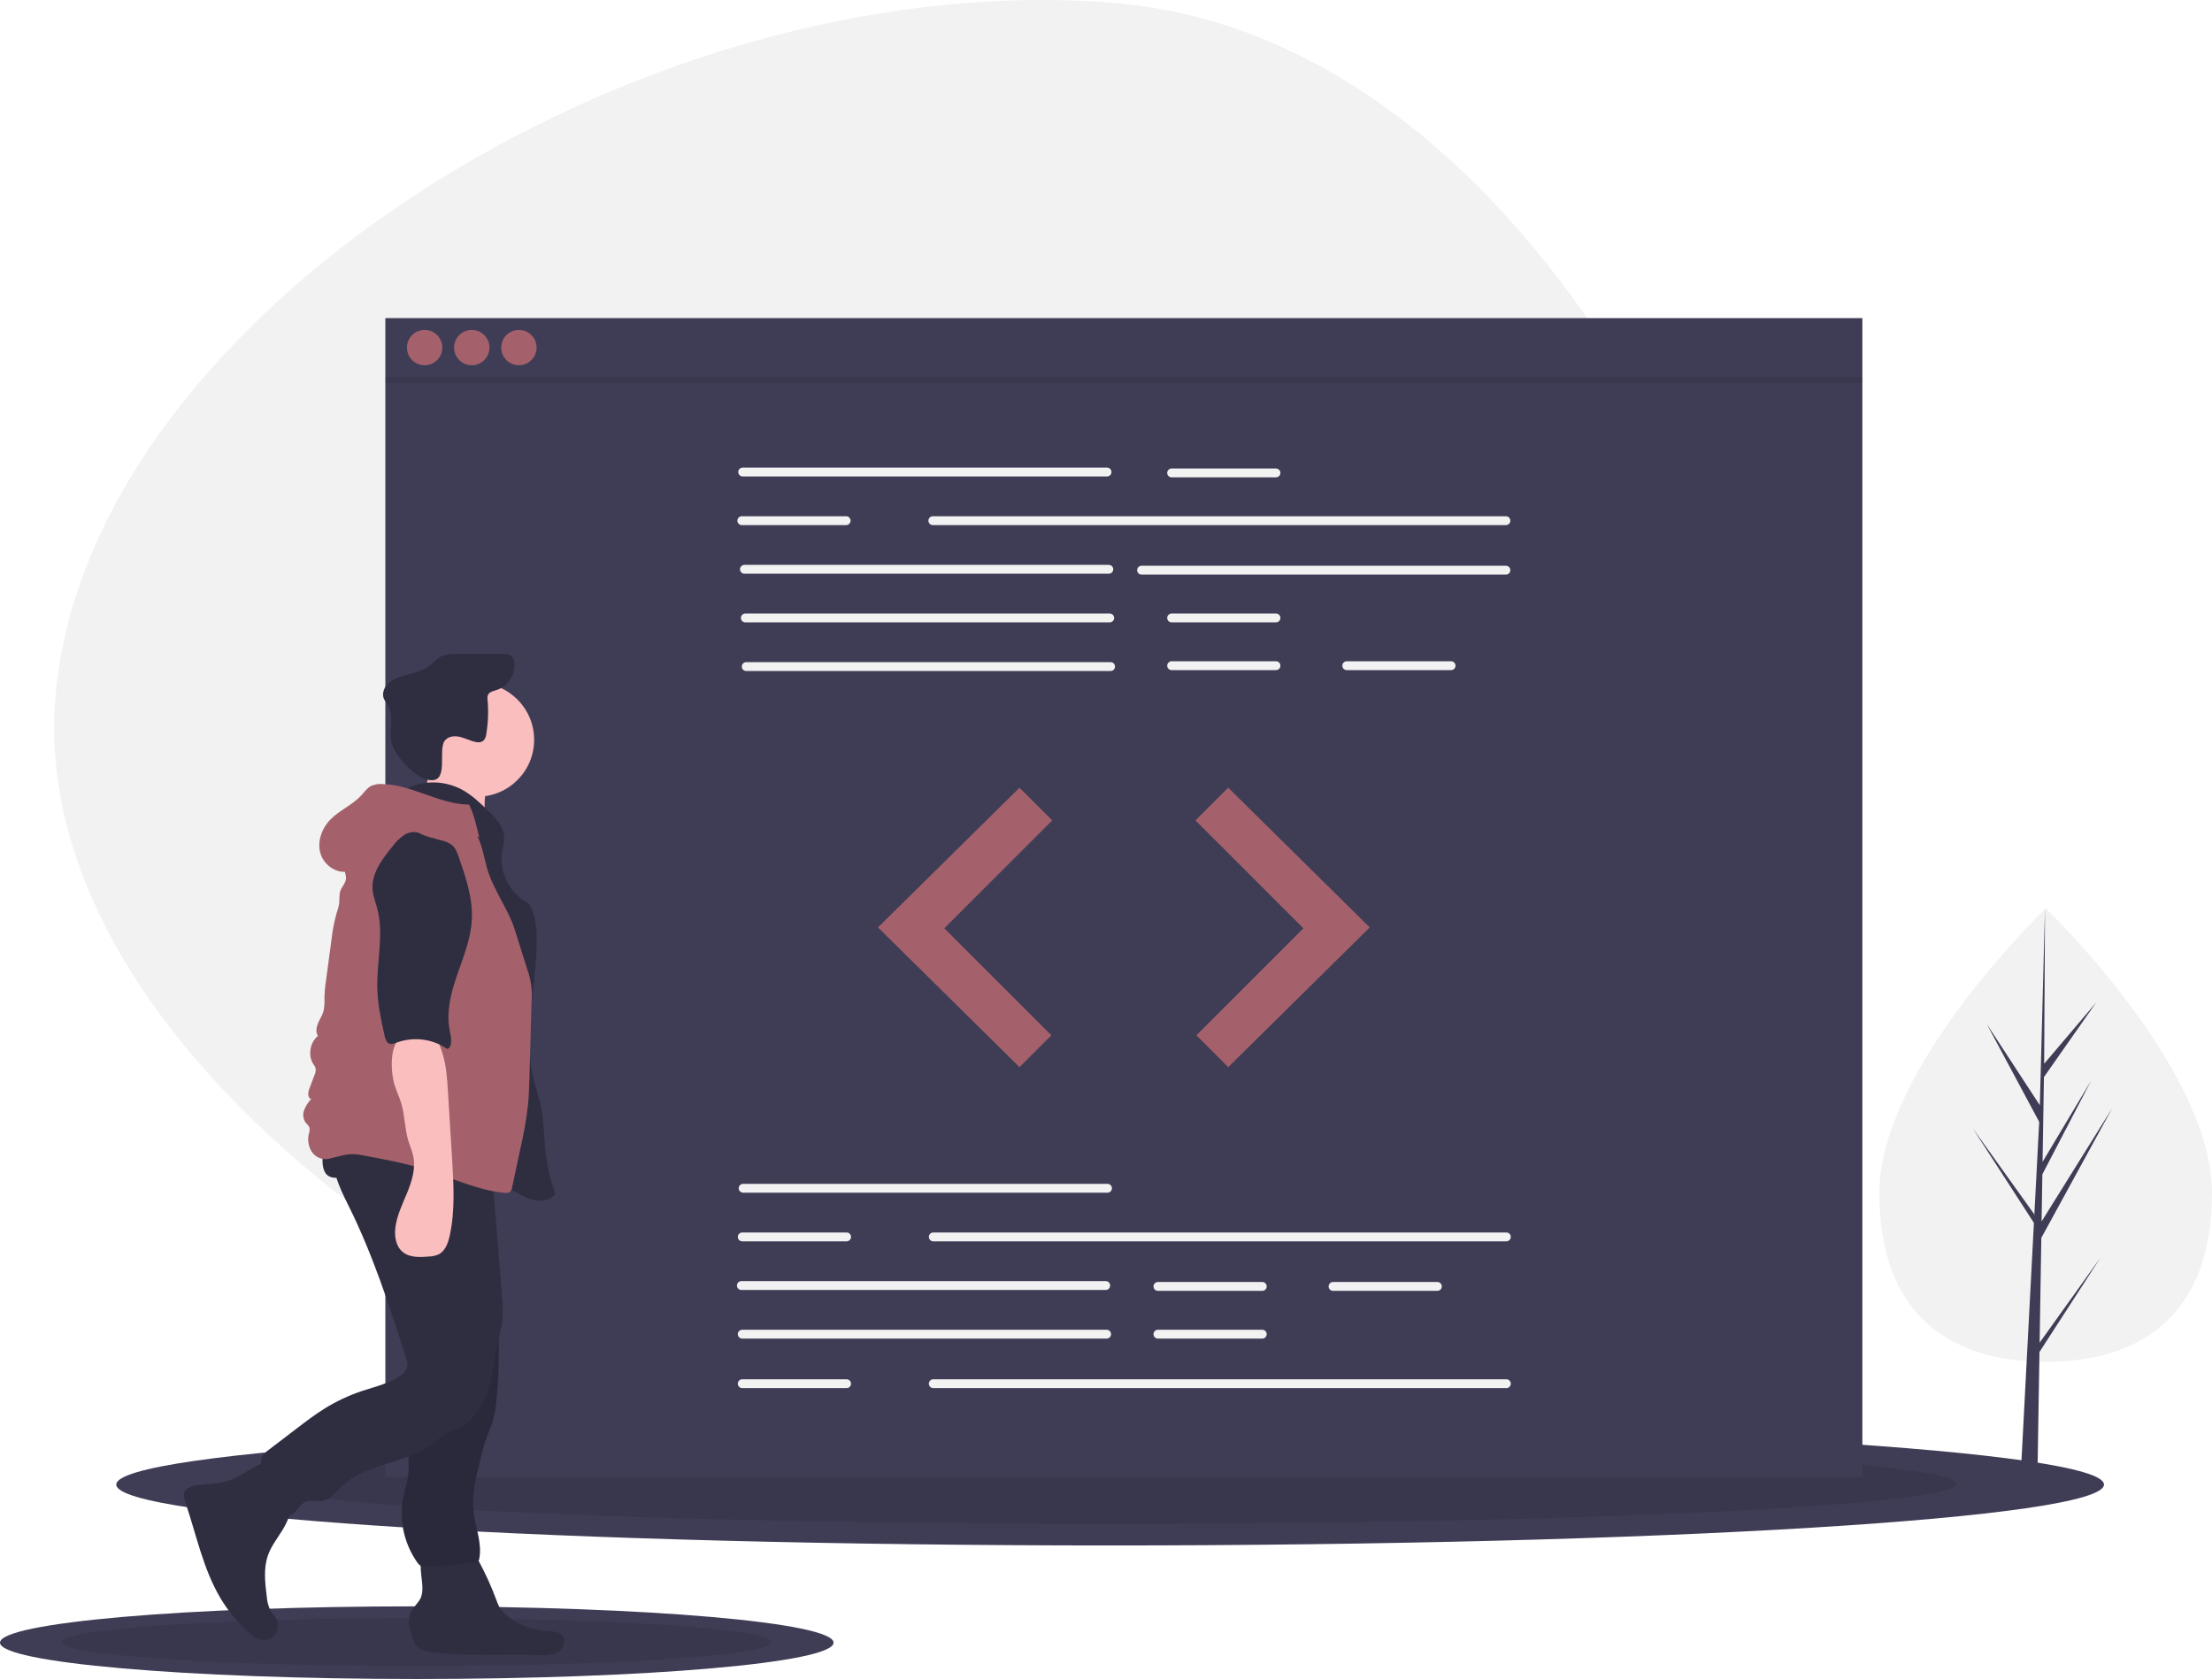
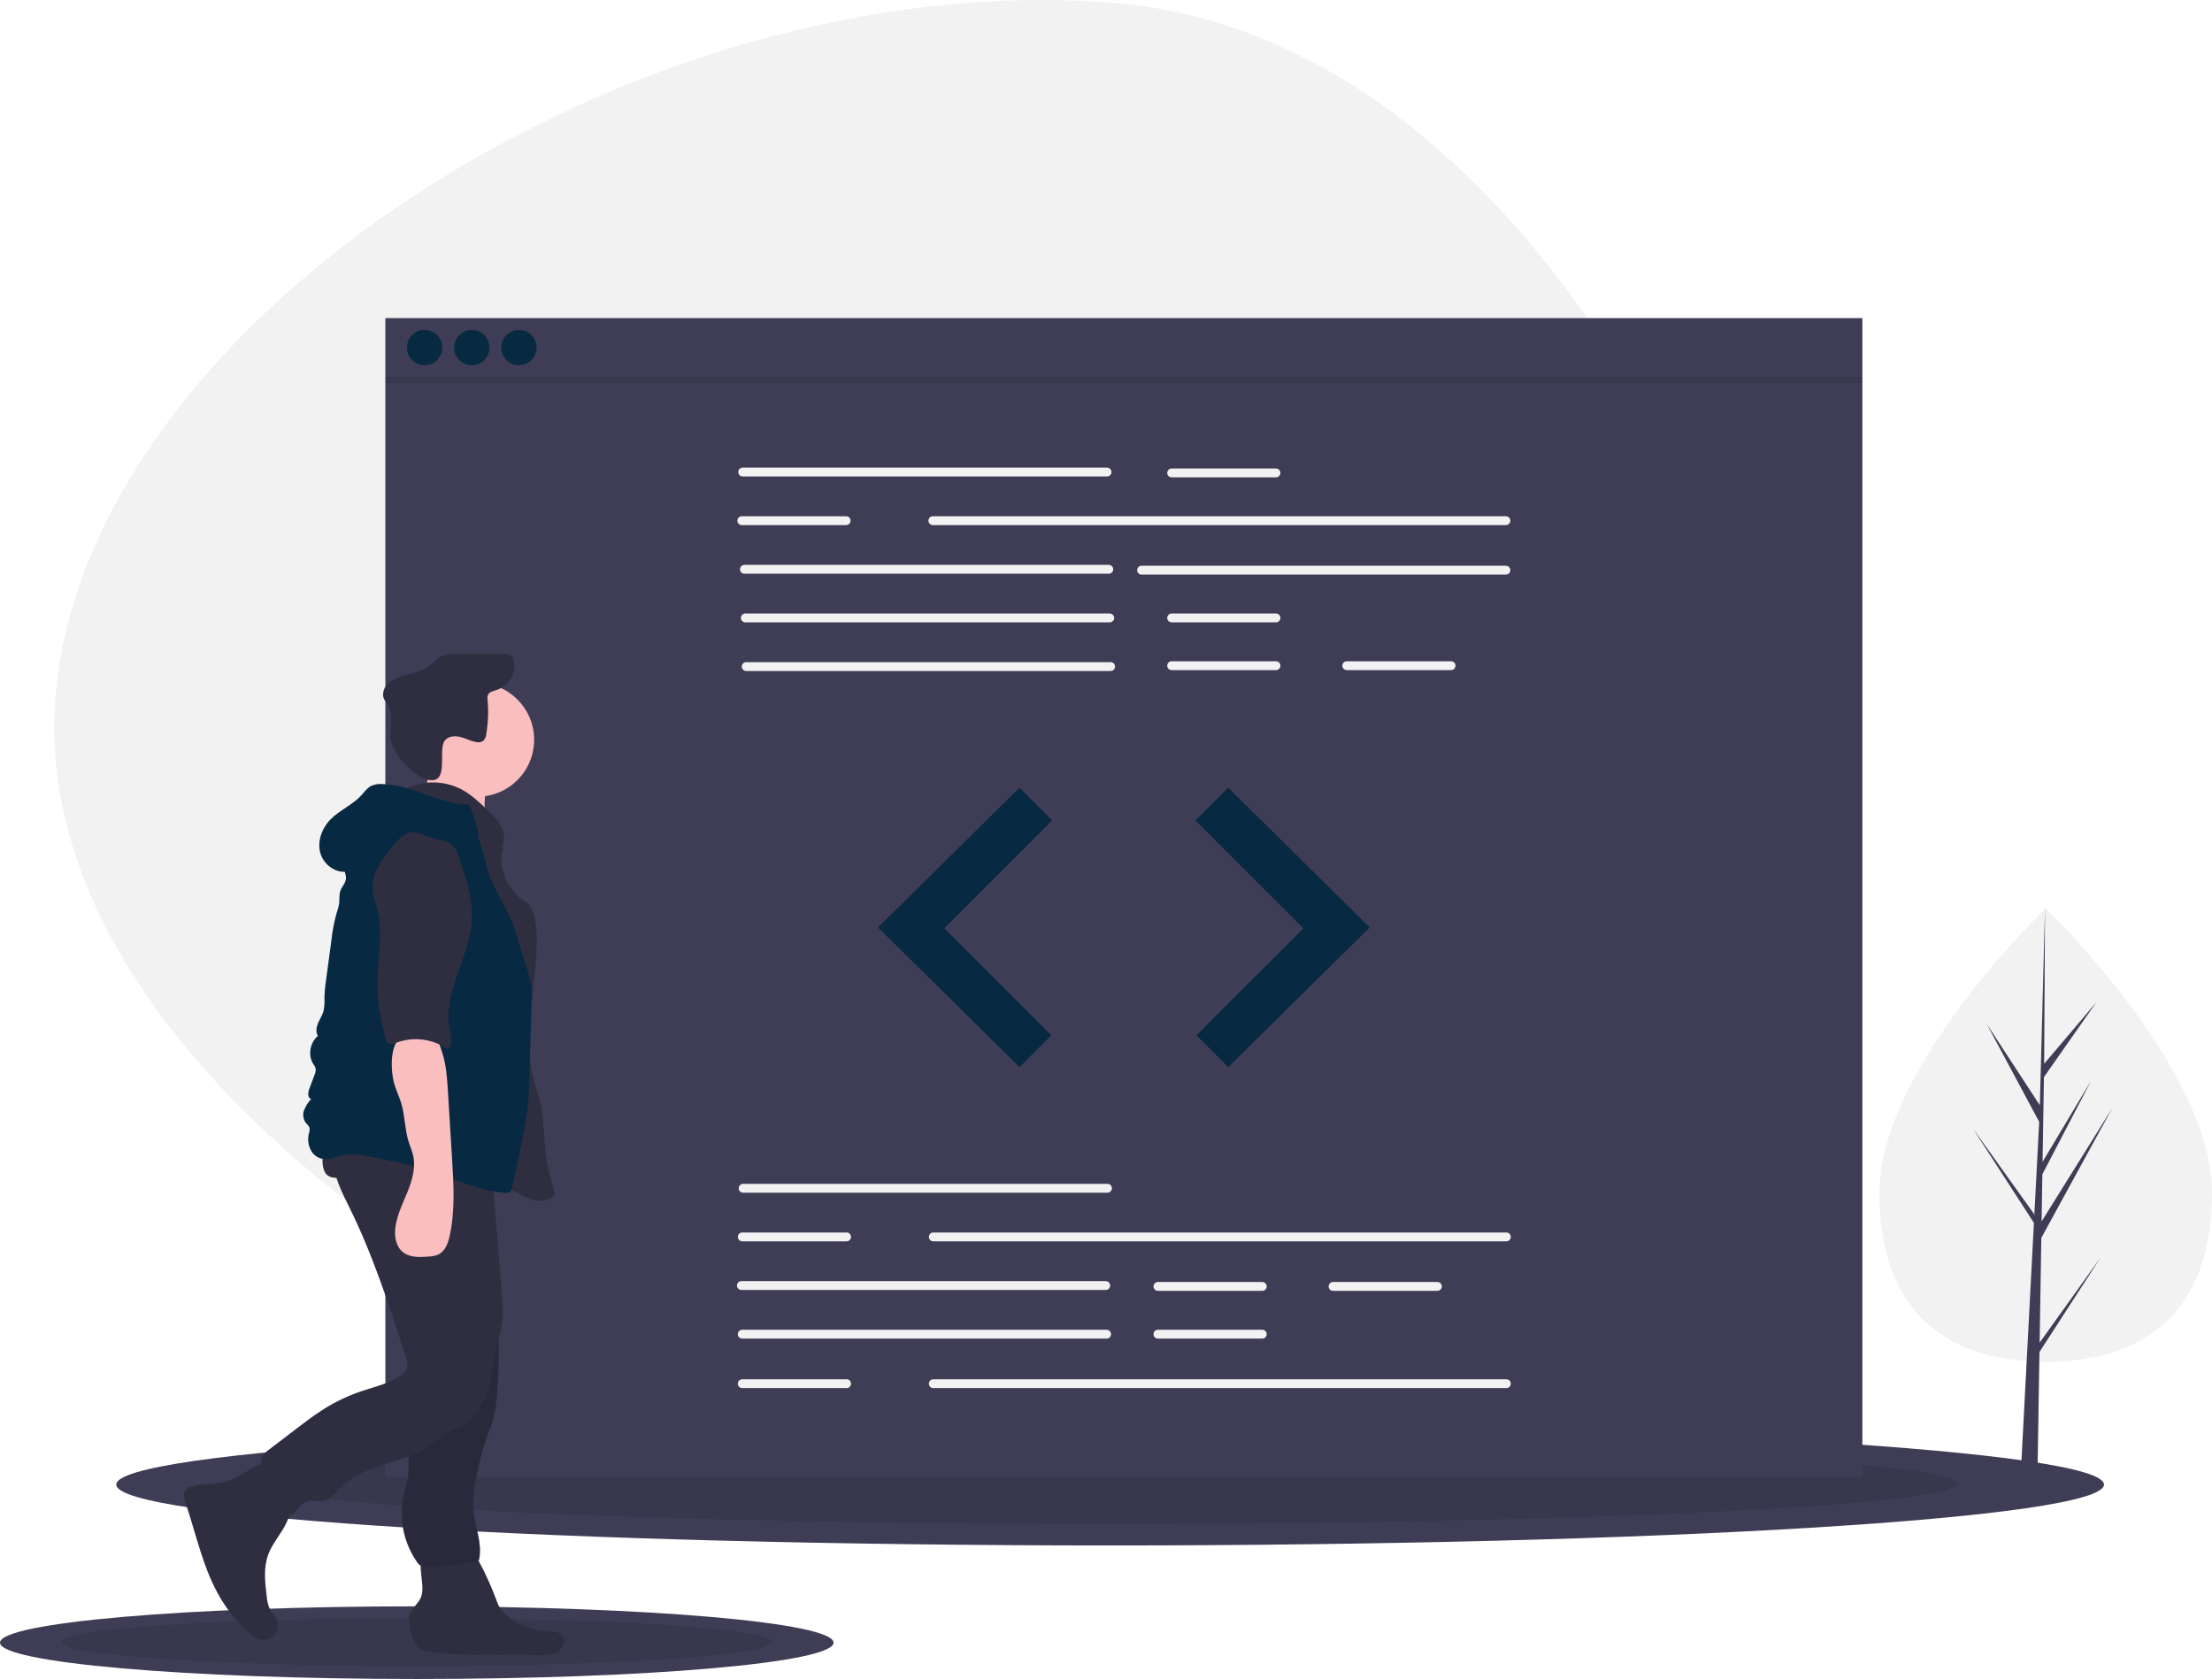
<svg xmlns="http://www.w3.org/2000/svg" data-name="Layer 1" width="1126.194" height="855" viewBox="0 0 1126.194 855">
  <path d="M544.864 755.938C302.465 737.49 13.394 549.672 28.111 356.28S322.797-17.142 565.196 1.305 947.128 381.167 932.41 574.558s-145.148 199.827-387.547 181.38z" fill="#f2f2f2" />
  <ellipse cx="565.194" cy="756" rx="506" ry="31" fill="#3f3d56" />
  <ellipse cx="565.194" cy="755.5" rx="431" ry="20.5" opacity=".1" />
  <ellipse cx="212.194" cy="836.5" rx="212.194" ry="18.5" fill="#3f3d56" />
  <ellipse cx="212.194" cy="836.202" rx="180.742" ry="12.234" opacity=".1" />
  <path fill="#3f3d56" d="M196.194 162h752v590h-752z" />
  <path d="M563.638 242.63H378.12a2.251 2.251 0 110-4.504h185.518a2.251 2.251 0 010 4.503zm203.079 24.765H474.932a2.251 2.251 0 010-4.503h291.785a2.251 2.251 0 110 4.503zM564.539 292.16H379.02a2.251 2.251 0 110-4.502h185.518a2.251 2.251 0 110 4.503zm202.178.45H581.199a2.251 2.251 0 010-4.502h185.518a2.251 2.251 0 110 4.503zm-201.728 24.316H379.471a2.251 2.251 0 010-4.503H564.99a2.251 2.251 0 110 4.503zm.451 24.766H379.921a2.251 2.251 0 010-4.503h185.517a2.251 2.251 0 110 4.503zm84.203-98.612h-53.134a2.251 2.251 0 010-4.503h53.134a2.251 2.251 0 110 4.502zm0 73.846h-53.134a2.251 2.251 0 010-4.503h53.134a2.251 2.251 0 110 4.503zm0 24.316h-53.134a2.251 2.251 0 110-4.503h53.134a2.251 2.251 0 110 4.503zm89.157 0h-53.134a2.251 2.251 0 010-4.503h53.133a2.251 2.251 0 110 4.503zm-307.996-73.847H377.67a2.251 2.251 0 010-4.503h53.134a2.251 2.251 0 010 4.503zM563.863 607.36H378.346a2.251 2.251 0 010-4.502h185.517a2.251 2.251 0 010 4.503zm-.9 49.532H377.445a2.251 2.251 0 110-4.503h185.518a2.251 2.251 0 010 4.503zm.45 24.766H377.895a2.251 2.251 0 110-4.503h185.518a2.251 2.251 0 110 4.503zm79.25-24.316H589.53a2.251 2.251 0 010-4.503h53.133a2.251 2.251 0 010 4.503zm0 24.316H589.53a2.251 2.251 0 010-4.503h53.133a2.251 2.251 0 110 4.503zm89.157-24.316h-53.134a2.251 2.251 0 110-4.503h53.134a2.251 2.251 0 010 4.503zm35.122-25.216H475.157a2.251 2.251 0 010-4.503h291.785a2.251 2.251 0 010 4.503zm-335.913 0h-53.134a2.251 2.251 0 010-4.503h53.134a2.251 2.251 0 010 4.503zm335.913 74.748H475.157a2.251 2.251 0 110-4.503h291.785a2.251 2.251 0 010 4.503zm-335.913 0h-53.134a2.251 2.251 0 110-4.503h53.134a2.251 2.251 0 110 4.503z" fill="#f2f2f2" />
-   <path fill="#a4616b" d="M519.06 401.13l-72.046 71.145 72.046 71.145 16.21-16.21-54.484-54.485 54.934-54.935-16.66-16.66zm106.267 0l72.046 71.145-72.046 71.145-16.21-16.21 54.485-54.485-54.935-54.935 16.66-16.66z" />
-   <circle cx="216.194" cy="177" r="9" fill="#a4616b" />
-   <circle cx="240.194" cy="177" r="9" fill="#a4616b" />
-   <circle cx="264.194" cy="177" r="9" fill="#a4616b" />
+   <path fill="#072941" d="M519.06 401.13l-72.046 71.145 72.046 71.145 16.21-16.21-54.484-54.485 54.934-54.935-16.66-16.66zm106.267 0l72.046 71.145-72.046 71.145-16.21-16.21 54.485-54.485-54.935-54.935 16.66-16.66z" />
+   <circle cx="216.194" cy="177" r="9" fill="#072941" />
+   <circle cx="240.194" cy="177" r="9" fill="#072941" />
+   <circle cx="264.194" cy="177" r="9" fill="#072941" />
  <path opacity=".1" d="M196.194 192h752v3h-752z" />
  <path d="M1126.194 607.454c0 63.77-37.911 86.037-84.677 86.037s-84.676-22.266-84.676-86.037 84.676-144.898 84.676-144.898 84.677 81.126 84.677 144.898z" fill="#f2f2f2" />
  <path fill="#3f3d56" d="M1038.433 683.736l.867-53.371 36.091-66.027-35.955 57.655.39-23.998 24.873-47.769-24.77 41.419.701-43.161 26.635-38.031-26.525 31.244.438-79.141-2.753 104.769.226-4.322-27.08-41.451 26.646 49.748-2.523 48.203-.075-1.28-31.219-43.621 31.124 48.141-.315 6.028-.057.091.026.495-6.402 122.296h8.553l1.026-63.168 31.049-48.024-30.971 43.275z" />
  <path d="M122.622 751.091a43.126 43.126 0 01-8.178 3.503c-5.08 1.387-10.508.878-15.638 2.063-2.1.485-4.386 1.499-5.054 3.548-.49 1.504.043 3.127.554 4.624 5.668 16.62 9.085 34.266 18.125 49.32a74.64 74.64 0 0013.992 16.988c2.056 1.852 4.385 3.664 7.136 3.955a7.248 7.248 0 007.37-10.182c-.81-1.801-2.317-3.197-3.289-4.916a18.757 18.757 0 01-1.819-6.99c-.893-7.11-1.754-14.538.71-21.266 1.651-4.512 4.681-8.359 7.206-12.447s4.621-8.772 4.06-13.544c-.384-3.257-1.972-6.237-3.65-9.054-1.682-2.823-5.005-10.409-8.383-11.35-3.507-.979-10.084 4.181-13.142 5.748zm92.435 57.409a14.019 14.019 0 01-.664 4.745c-1.057 2.793-3.68 4.706-5.036 7.367-1.885 3.7-1.03 8.174.218 12.135.783 2.483 1.81 5.067 3.913 6.602a12.893 12.893 0 005.954 1.908c18.036 2.496 36.358 1.064 54.558 1.587 3.317.095 6.83.211 9.725-1.41s4.686-5.697 2.717-8.368c-1.769-2.398-5.265-2.376-8.242-2.517a33.912 33.912 0 01-20.913-8.615 15.112 15.112 0 01-2.934-3.377 20.753 20.753 0 01-1.534-3.517 156.799 156.799 0 00-9.083-20.119c-.98-1.815-2.087-3.705-3.906-4.676a10.323 10.323 0 00-4.24-.926c-4.536-.294-16.283-1.838-19.79 1.69-3.242 3.26-.672 13.351-.743 17.491z" fill="#2f2e41" />
  <circle cx="242.971" cy="376.72" r="28.975" fill="#fbbebe" />
  <path d="M216.806 400.646c-1.724 4.614-4.647 8.947-8.9 11.43l40.074 8.174a42.453 42.453 0 01-.562-17.869 10.3 10.3 0 00.24-4.409c-.754-2.907-4.027-4.306-6.955-4.974-7.314-1.667-13.782-2.561-20.579-5.792-2.077 3.557-1.787 9.34-3.318 13.44z" fill="#fbbebe" />
  <path d="M207.57 401.227a31.338 31.338 0 0127.314.714c5.138 2.707 9.392 6.794 13.571 10.826 3.853 3.717 7.963 7.972 8.236 13.319.133 2.59-.676 5.122-1.084 7.683a25.766 25.766 0 0013.78 26.47c3.184 5.303 3.84 11.729 3.89 17.914.185 23.436-7.21 47.16-1.93 69.995 1.239 5.362 3.16 10.554 4.231 15.952 1.387 6.99 1.319 14.18 2.044 21.27a95.266 95.266 0 005.114 22.495c-1.744 2.774-5.374 3.837-8.643 3.613s-6.325-1.644-9.242-3.136c-14.123-7.227-27.059-16.757-41.687-22.9-9.677-4.063-19.987-6.595-29.376-11.288s-18.12-12.142-20.99-22.238c-1.241-4.365-1.318-8.965-1.385-13.503-.286-19.114-.55-38.436 3.61-57.094 3.669-16.453 10.741-32.194 12.284-48.98.502-5.465.513-11.314 3.566-15.874 4.315-6.445 13.632-8.114 16.698-15.238z" fill="#2f2e41" />
  <path d="M226.492 377.13c1.707-2.228 5-2.531 7.727-1.872s5.243 2.064 7.998 2.598a4.675 4.675 0 003.743-.526 5.444 5.444 0 001.616-3.57 68.163 68.163 0 00.67-17.38 5.147 5.147 0 01.16-2.438c.681-1.643 2.762-2.034 4.461-2.562a13.316 13.316 0 009.013-13.633 5.42 5.42 0 00-1.657-3.74c-1.175-.958-2.82-1.017-4.336-1.029q-11.683-.094-23.366.006c-2.883.024-5.91.095-8.41 1.532-1.847 1.063-3.221 2.773-4.88 4.112-4.326 3.491-10.178 4.201-15.441 5.99a15.308 15.308 0 00-6.768 4.036c-1.75 2-2.592 4.974-1.492 7.393a26.252 26.252 0 001.886 2.904c3.105 4.964 1.038 11.403 1.502 17.24.579 7.288 11.365 19.111 18.679 20.836 11.807 2.784 4.986-15.113 8.895-19.898zm-16.358 319.553c.745 5.321 1.701 10.661 1.446 16.029-.357 7.493-3.06 14.714-3.56 22.2-.372 5.59.49 11.241-.286 16.79-.497 3.554-1.656 6.979-2.373 10.494a43.395 43.395 0 006.973 33.266 5.448 5.448 0 002.024 1.96 5.714 5.714 0 002.507.333 179.947 179.947 0 0025.17-2.288 2.414 2.414 0 001.617-.713 2.266 2.266 0 00.35-.954c1.545-7.936-1.976-15.893-2.871-23.928-.956-8.58 1.103-17.178 3.146-25.565a113.548 113.548 0 013.467-12.228c.988-2.697 2.181-5.32 3.037-8.063a61.46 61.46 0 002.202-13.202q.892-10.575.945-21.2a88.958 88.958 0 00-1.665-20.01c-1.878-8.337-5.724-16.08-9.536-23.73a15.029 15.029 0 00-5.618 2.67 125.38 125.38 0 01-15.35 8.481c-3.567 1.657-10.522 2.834-12.786 6.286-2.232 3.405-.792 10.35-.621 14.106q.439 9.667 1.782 19.266z" fill="#2f2e41" />
  <path d="M210.134 696.683c.745 5.321 1.701 10.661 1.446 16.029-.357 7.493-3.06 14.714-3.56 22.2-.372 5.59.49 11.241-.286 16.79-.497 3.554-1.656 6.979-2.373 10.494a43.395 43.395 0 006.973 33.266 5.448 5.448 0 002.024 1.96 5.714 5.714 0 002.507.333 179.947 179.947 0 0025.17-2.288 2.414 2.414 0 001.617-.713 2.266 2.266 0 00.35-.954c1.545-7.936-1.976-15.893-2.871-23.928-.956-8.58 1.103-17.178 3.146-25.565a113.548 113.548 0 013.467-12.228c.988-2.697 2.181-5.32 3.037-8.063a61.46 61.46 0 002.202-13.202q.892-10.575.945-21.2a88.958 88.958 0 00-1.665-20.01c-1.878-8.337-5.724-16.08-9.536-23.73a15.029 15.029 0 00-5.618 2.67 125.38 125.38 0 01-15.35 8.481c-3.567 1.657-10.522 2.834-12.786 6.286-2.232 3.405-.792 10.35-.621 14.106q.439 9.667 1.782 19.266z" opacity=".1" />
  <path d="M170.961 583.018c-3.848 10.36 1.808 21.554 6.722 31.452 12.106 24.386 20.513 50.408 28.875 76.317.626 1.941 1.252 4.059.554 5.975a7.825 7.825 0 01-2.822 3.347c-5.766 4.379-13.107 5.938-19.975 8.23a90.184 90.184 0 00-18.943 8.88c-4.976 3.083-9.639 6.643-14.291 10.197l-14.812 11.312a9.903 9.903 0 00-2.476 2.397c-1.429 2.241-.844 5.167-.132 7.728a131.432 131.432 0 007.252 19.792 6.911 6.911 0 002.63 3.447c2.312 1.242 5.14-.405 6.905-2.347s3.292-4.36 5.78-5.193c2.487-.833 5.223.176 7.819-.189 4.198-.59 6.986-4.457 10.012-7.426 12.366-12.131 33.01-11.251 46.613-21.977a59.228 59.228 0 016.23-4.868c2.3-1.36 4.908-2.105 7.294-3.307 7.257-3.654 11.819-11.208 14.262-18.957s3.141-15.928 4.897-23.86c.908-4.101 2.103-8.158 2.507-12.339a66.094 66.094 0 00-.253-11.666l-4.908-60.715c-.4-4.943-.8-9.893-1.576-14.79-14.577.52-29.143 1.107-43.728 1.28-11.605.136-23.424.948-34.436-2.72z" fill="#2f2e41" />
  <path d="M165.602 597.221c1.978 3.18 6.79 3.114 10.105 1.37s5.889-4.672 9.21-6.4c4.464-2.323 9.747-2.236 14.777-2.094 7.963.225 16.025.465 23.687 2.647 7.924 2.257 15.64 6.603 23.834 5.736 1.425-.15 2.985-.56 3.76-1.765a5.544 5.544 0 00.62-2.836l.268-7.159a6.464 6.464 0 00-.57-3.625 6.082 6.082 0 00-2.716-2.08c-11.663-5.646-24.964-6.697-37.915-7.14q-9.874-.34-19.757-.28c-5.591.035-12.303-.774-17.739.72-7.295 2.005-11.265 16.954-7.563 22.906z" fill="#2f2e41" />
-   <path d="M238.84 409.726c-15.283-.136-29.132-10.223-44.413-10.469a11.514 11.514 0 00-5.392.93c-2.13 1.073-3.53 3.147-5.147 4.9-4.518 4.892-11.061 7.504-15.703 12.28-4.352 4.478-6.773 11.15-5.055 17.153s8.204 10.609 14.28 9.165a36.8 36.8 0 0114.336-19.479 72.887 72.887 0 0111.206-5.882c6.868-3.112 14.547-6.283 21.718-3.95a30.638 30.638 0 017.409 4.04l11.954 8.03c-1.393-5.494-2.646-11.656-5.194-16.718z" fill="#a4616b" />
-   <path d="M175.65 438.374c-2.03 2.532.893 6.2.446 9.413-.298 2.135-2.055 3.766-2.786 5.793-.758 2.1-.356 4.427-.644 6.642a28.489 28.489 0 01-1.275 4.73 84.975 84.975 0 00-2.686 14.025l-2.675 19.975a75.681 75.681 0 00-.846 9.078 27.107 27.107 0 01-.452 6.787c-.592 2.183-1.904 4.093-2.786 6.176s-1.292 4.602-.1 6.524c-3.991 3.325-5.178 9.854-2.387 14.235a7.9 7.9 0 011.23 2.265 5.82 5.82 0 01-.542 3.34l-2.704 7.207c-.693 1.845-.912 4.653 1.013 5.074a17.006 17.006 0 00-3.651 5.767 6.866 6.866 0 00.972 6.506 8.289 8.289 0 011.695 2.056 5.473 5.473 0 01-.196 3.243 11.906 11.906 0 001.473 9.334 8.371 8.371 0 008.418 3.608c5.41-1.22 10.273-3.147 15.728-2.146 11.746 2.156 23.53 4.32 34.906 7.952 12.984 4.146 25.556 10.225 39.126 11.5a3.798 3.798 0 002.617-.406 3.93 3.93 0 001.21-2.488l4.194-19.665a202.363 202.363 0 003.855-22.027c.477-4.781.613-9.59.75-14.393l1.08-38.23a38.197 38.197 0 00-2.2-16.62l-6.218-19.848c-3.548-11.327-11.687-21.372-14.585-32.882-1.834-7.285-3.19-15.103-8.108-20.781-7.013-8.095-19.145-9.354-29.764-7.962-4.797.628-9.636 1.714-13.785 4.201-4.798 2.877-8.333 7.41-11.753 11.837-2.818 3.649-5.687 6.582-8.57 10.18z" fill="#a4616b" />
+   <path d="M238.84 409.726c-15.283-.136-29.132-10.223-44.413-10.469a11.514 11.514 0 00-5.392.93c-2.13 1.073-3.53 3.147-5.147 4.9-4.518 4.892-11.061 7.504-15.703 12.28-4.352 4.478-6.773 11.15-5.055 17.153s8.204 10.609 14.28 9.165a36.8 36.8 0 0114.336-19.479 72.887 72.887 0 0111.206-5.882c6.868-3.112 14.547-6.283 21.718-3.95a30.638 30.638 0 017.409 4.04l11.954 8.03c-1.393-5.494-2.646-11.656-5.194-16.718z" fill="#072941" />
+   <path d="M175.65 438.374c-2.03 2.532.893 6.2.446 9.413-.298 2.135-2.055 3.766-2.786 5.793-.758 2.1-.356 4.427-.644 6.642a28.489 28.489 0 01-1.275 4.73 84.975 84.975 0 00-2.686 14.025l-2.675 19.975a75.681 75.681 0 00-.846 9.078 27.107 27.107 0 01-.452 6.787c-.592 2.183-1.904 4.093-2.786 6.176s-1.292 4.602-.1 6.524c-3.991 3.325-5.178 9.854-2.387 14.235a7.9 7.9 0 011.23 2.265 5.82 5.82 0 01-.542 3.34l-2.704 7.207c-.693 1.845-.912 4.653 1.013 5.074a17.006 17.006 0 00-3.651 5.767 6.866 6.866 0 00.972 6.506 8.289 8.289 0 011.695 2.056 5.473 5.473 0 01-.196 3.243 11.906 11.906 0 001.473 9.334 8.371 8.371 0 008.418 3.608c5.41-1.22 10.273-3.147 15.728-2.146 11.746 2.156 23.53 4.32 34.906 7.952 12.984 4.146 25.556 10.225 39.126 11.5a3.798 3.798 0 002.617-.406 3.93 3.93 0 001.21-2.488l4.194-19.665a202.363 202.363 0 003.855-22.027c.477-4.781.613-9.59.75-14.393l1.08-38.23a38.197 38.197 0 00-2.2-16.62l-6.218-19.848c-3.548-11.327-11.687-21.372-14.585-32.882-1.834-7.285-3.19-15.103-8.108-20.781-7.013-8.095-19.145-9.354-29.764-7.962-4.797.628-9.636 1.714-13.785 4.201-4.798 2.877-8.333 7.41-11.753 11.837-2.818 3.649-5.687 6.582-8.57 10.18z" fill="#072941" />
  <path d="M200.444 550.823c.875 3.773 2.712 7.252 3.837 10.957 1.884 6.21 1.725 12.896 3.605 19.106.79 2.606 1.933 5.109 2.5 7.773 1.32 6.21-.608 12.635-3.004 18.515s-5.313 11.678-6.09 17.98c-.549 4.438.238 9.45 3.66 12.33 3.551 2.99 8.712 2.788 13.338 2.39a14.016 14.016 0 004.841-1.008c3.538-1.673 5.028-5.86 5.855-9.685 2.771-12.819 1.98-26.106 1.174-39.196l-2.106-34.235c-.405-6.59-.84-13.318-2.87-19.646-.74-2.302-2.027-6.954-4.13-8.424-2.082-1.455-8.03-1.52-10.608-1.641-12.098-.569-11.963 16.317-10.002 24.784z" fill="#fbbebe" />
  <path d="M213.848 424.423c-2.47-1.293-5.583-.736-7.972.705a24.568 24.568 0 00-5.972 5.798c-5.338 6.517-10.99 13.995-10.198 22.382.296 3.145 1.5 6.12 2.317 9.172 3.58 13.38-.379 27.53.075 41.373.263 7.999 2.003 15.867 3.737 23.68.353 1.594.92 3.44 2.462 3.977 1.16.403 2.41-.115 3.558-.551a28.371 28.371 0 0125.963 3.272c2.865-1.529 1.791-6.363 1.149-9.546-1.909-9.457.682-19.214 3.828-28.335s6.91-18.23 7.432-27.865c.59-10.916-3.029-21.57-6.6-31.903-.78-2.255-1.631-4.62-3.438-6.178a13.665 13.665 0 00-5.203-2.377c-3.793-1.121-7.634-1.769-11.138-3.604z" fill="#2f2e41" />
</svg>
